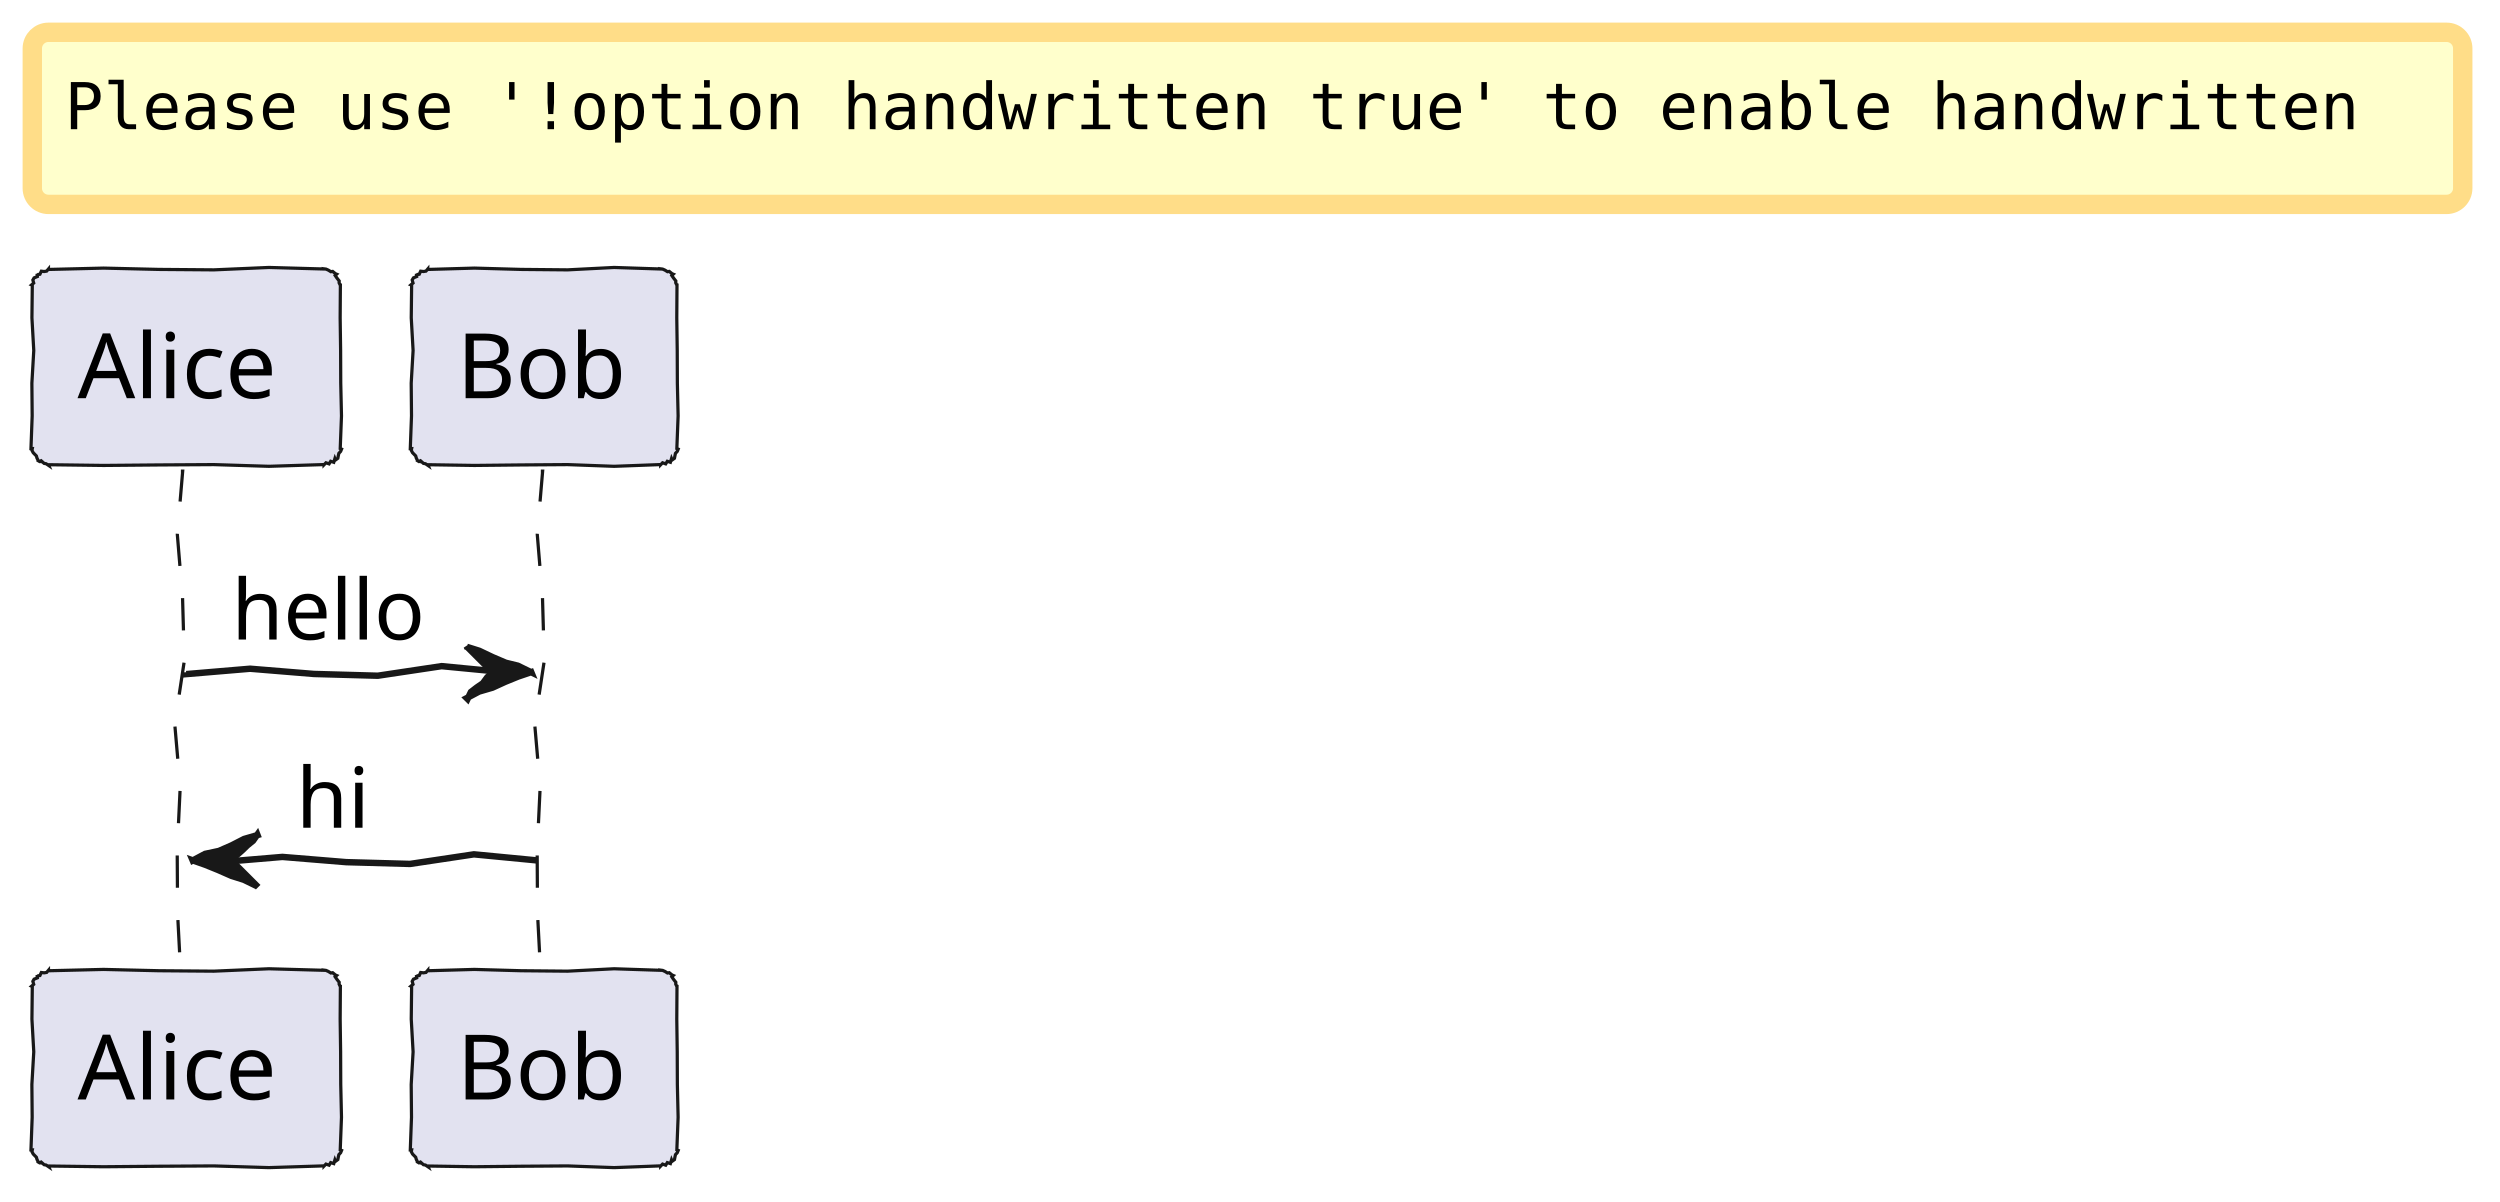
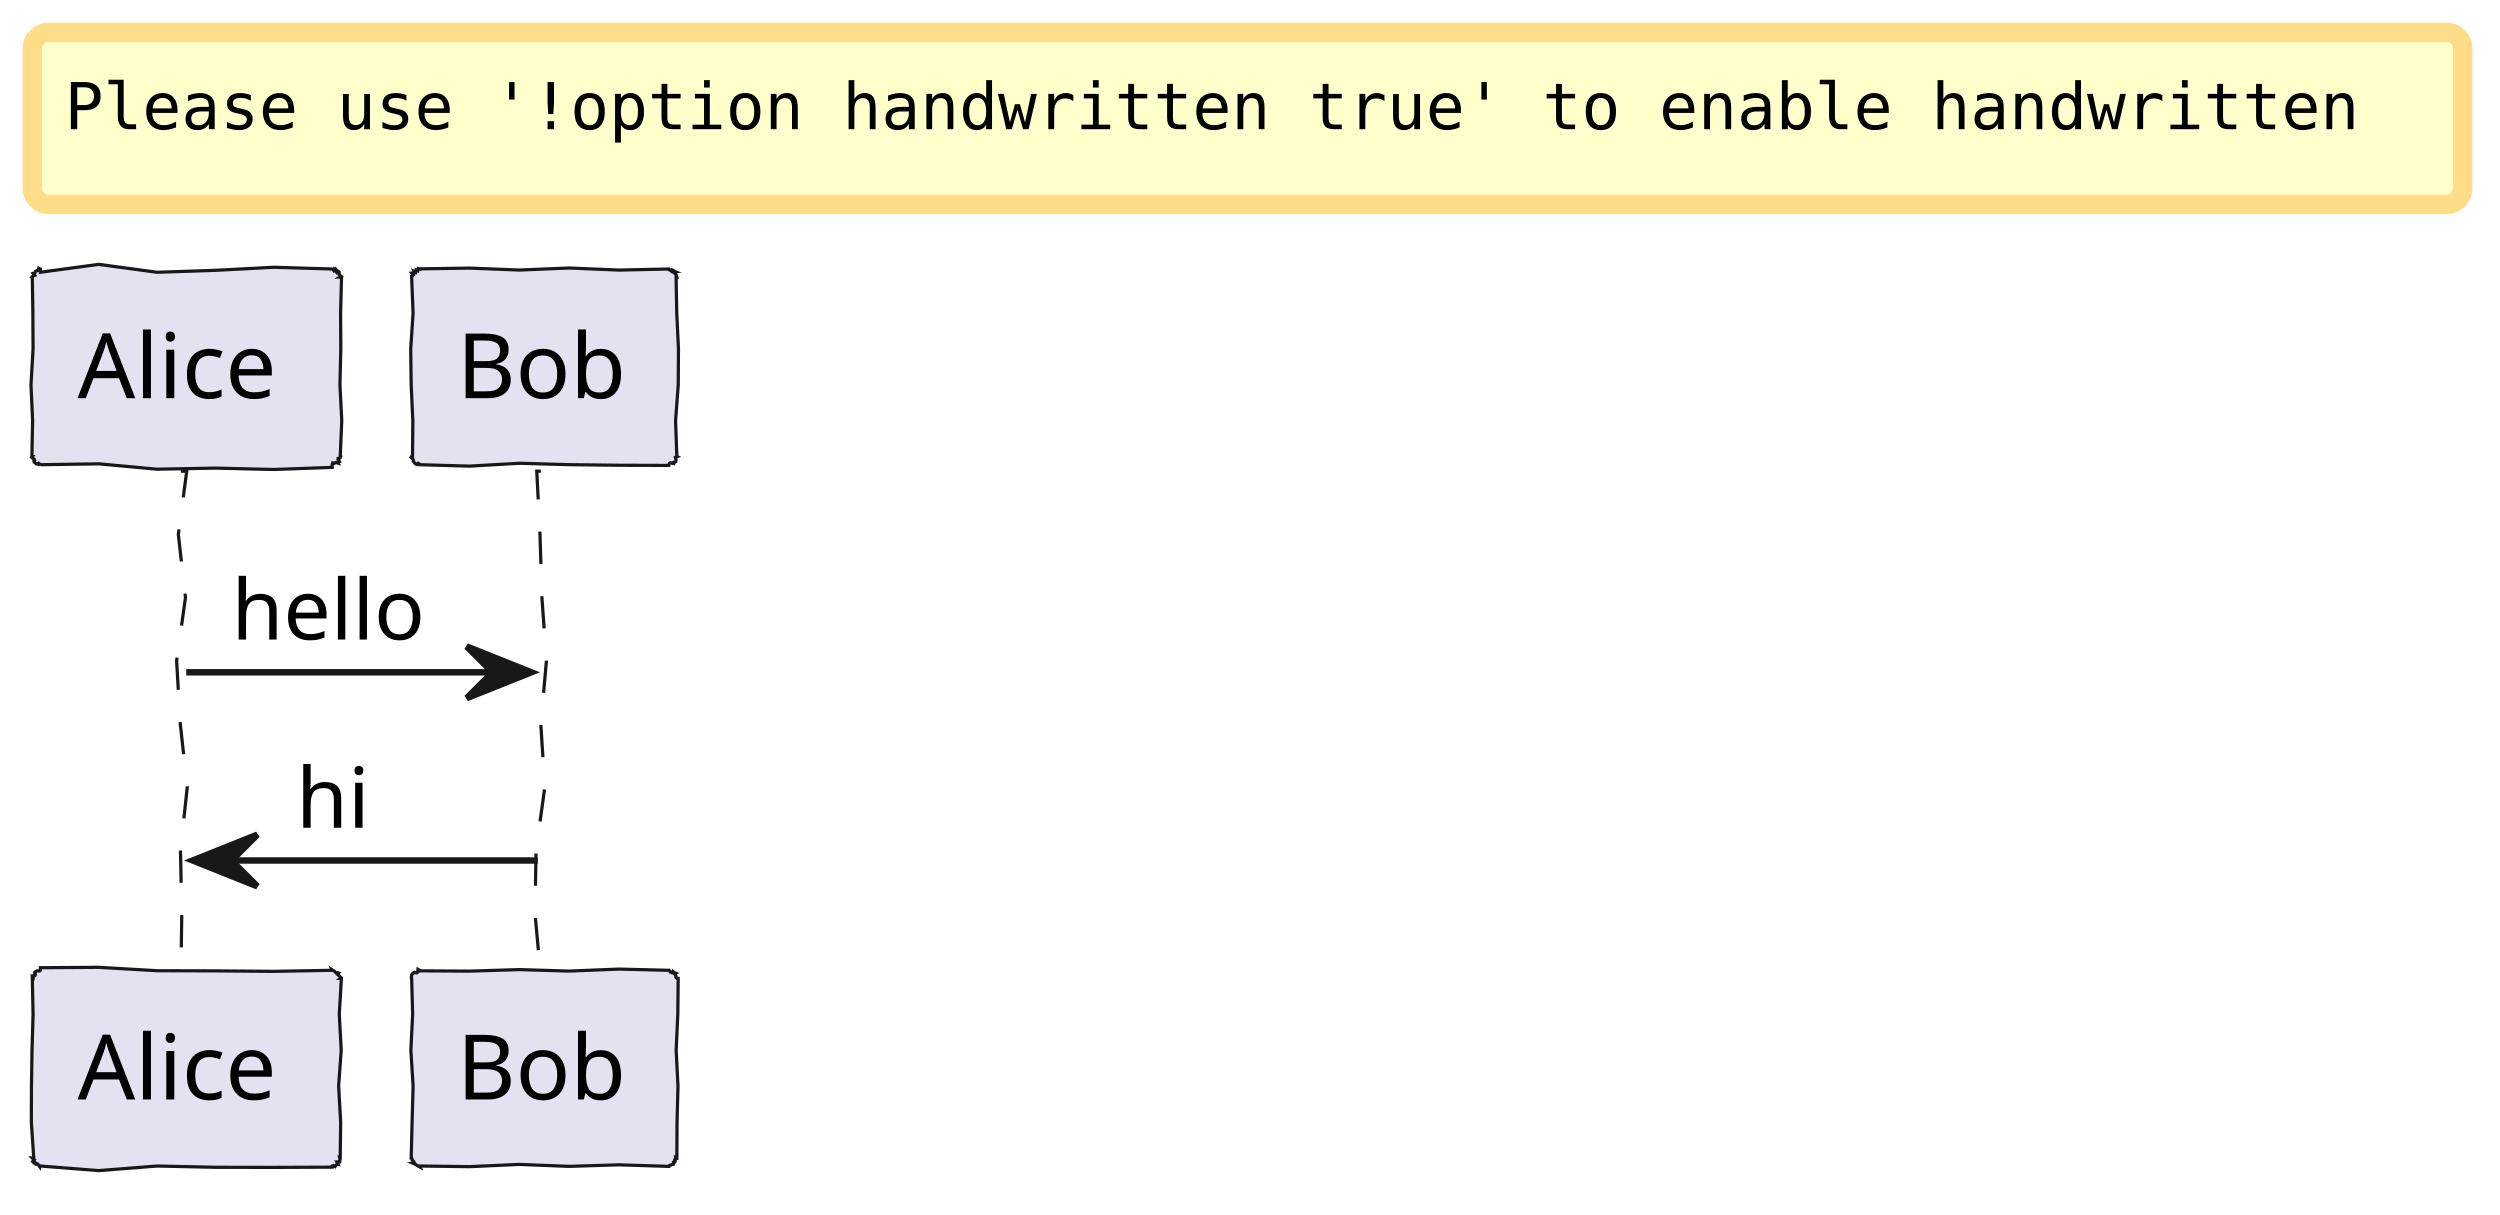
- <svg xmlns="http://www.w3.org/2000/svg" contentStyleType="text/css" data-diagram-type="SEQUENCE" height="186px" preserveAspectRatio="none" style="width:387px;height:186px;background:#FFFFFF;" version="1.1" viewBox="0 0 387 186" width="387px" zoomAndPan="magnify">
+ <svg xmlns="http://www.w3.org/2000/svg" contentStyleType="text/css" data-diagram-type="SEQUENCE" height="188px" preserveAspectRatio="none" style="width:387px;height:188px;background:#FFFFFF;" version="1.1" viewBox="0 0 387 188" width="387px" zoomAndPan="magnify">
  <defs />
  <g>
    <rect fill="#FFFFCC" height="26.641" rx="2.5" ry="2.5" style="stroke:#FFDD88;stroke-width:3;" width="376.231" x="5" y="5" />
    <text fill="#000000" font-family="monospace" font-size="10" lengthAdjust="spacing" textLength="355.21" x="10" y="20">Please use '!option handwritten true' to enable handwritten</text>
    <g class="participant-lifeline" data-entity-uid="part1" data-qualified-name="Alice" id="part1-lifeline">
      <g>
        <polygon fill="#000000" fill-opacity="0" points="24.834,72.938,24.834,73.008,26.433,72.799,28.034,73.002,29.634,73.071,31.233,72.7,32.834,72.938,32.756,72.938,32.407,82.721,32.45,92.504,32.765,102.287,32.142,112.07,33.387,121.853,32.203,131.637,32.636,141.42,32.834,151.203,32.834,151.347,31.233,151.174,29.634,151.226,28.034,151.192,26.433,151.263,24.834,151.203,25.073,151.203,25.419,141.42,25.505,131.637,25.513,121.853,25.088,112.07,25.297,102.287,25.536,92.504,24.112,82.721,24.834,72.938" />
-         <path d="M28,72.938 L28.28,72.938 L27.448,82.721 L28.258,92.504 L28.533,102.287 L27.049,112.07 L27.896,121.853 L27.431,131.637 L27.489,141.42 L28,151.203" fill="none" style="stroke:#181818;stroke-width:0.5;stroke-dasharray:5,5;" />
+         <path d="M28,72.938 L28.905,72.938 L27.605,82.721 L28.712,92.504 L27.34,102.287 L27.909,112.07 L28.989,121.853 L27.935,131.637 L28.14,141.42 L28,151.203" fill="none" style="stroke:#181818;stroke-width:0.5;stroke-dasharray:5,5;" />
      </g>
    </g>
    <g class="participant-lifeline" data-entity-uid="part2" data-qualified-name="Bob" id="part2-lifeline">
      <g>
-         <polygon fill="#000000" fill-opacity="0" points="80.248,72.938,80.248,73.008,81.848,72.799,83.448,73.002,85.048,73.071,86.648,72.7,88.248,72.938,88.17,72.938,87.822,82.721,87.865,92.504,88.18,102.287,87.557,112.07,88.802,121.853,87.618,131.637,88.05,141.42,88.248,151.203,88.248,151.347,86.648,151.174,85.048,151.226,83.448,151.192,81.848,151.263,80.248,151.203,80.487,151.203,80.834,141.42,80.919,131.637,80.927,121.853,80.503,112.07,80.712,102.287,80.95,92.504,79.527,82.721,80.248,72.938" />
-         <path d="M83.72,72.938 L84,72.938 L83.167,82.721 L83.977,92.504 L84.253,102.287 L82.769,112.07 L83.616,121.853 L83.151,131.637 L83.208,141.42 L83.72,151.203" fill="none" style="stroke:#181818;stroke-width:0.5;stroke-dasharray:5,5;" />
+         <polygon fill="#000000" fill-opacity="0" points="80.248,72.938,80.248,73.05,81.848,73.076,83.448,72.936,85.048,73.033,86.648,72.747,88.248,72.938,88.532,72.938,88.796,82.721,88.693,92.504,88.861,102.287,87.765,112.07,87.596,121.853,87.627,131.637,88.189,141.42,88.248,151.203,88.248,151.138,86.648,151.43,85.048,151.145,83.448,151.089,81.848,151.279,80.248,151.203,79.581,151.203,79.729,141.42,80.897,131.637,80.684,121.853,80.983,112.07,79.926,102.287,80.567,92.504,80.838,82.721,80.248,72.938" />
+         <path d="M83.72,72.938 L83.09,72.938 L83.592,82.721 L83.888,92.504 L84.589,102.287 L83.714,112.07 L84.337,121.853 L82.981,131.637 L82.817,141.42 L83.72,151.203" fill="none" style="stroke:#181818;stroke-width:0.5;stroke-dasharray:5,5;" />
      </g>
    </g>
    <g class="participant participant-head" data-entity-uid="part1" data-qualified-name="Alice" id="part1-head">
-       <polygon fill="#E2E2F0" points="7.5,41.641,7.5,41.711,16.033,41.502,24.567,41.705,33.1,41.774,41.634,41.403,50.167,41.641,50.157,41.617,50.466,41.656,50.825,41.815,51.219,42.059,51.493,42.014,51.935,42.373,52.105,42.444,51.887,42.646,52.167,43.055,52.507,43.489,52.494,43.776,52.667,44.141,52.69,44.141,52.656,49.2,52.727,54.259,52.747,59.319,52.862,64.378,52.667,69.438,52.874,69.523,52.73,69.878,52.453,70.177,52.37,70.557,52.297,70.941,51.935,71.205,51.843,70.983,51.668,71.561,51.19,71.407,50.942,71.809,50.457,71.639,50.167,71.938,50.167,71.915,41.634,72.185,33.1,71.921,24.567,71.973,16.033,72.05,7.5,71.938,7.553,72.066,7.146,71.79,6.83,71.733,6.366,71.322,6.122,71.439,5.732,71.205,5.901,71.275,5.723,70.908,5.628,70.576,5.144,70.083,4.946,69.708,5,69.438,4.793,69.438,4.98,64.378,4.934,59.319,5.227,54.259,4.942,49.2,5,44.141,4.894,44.097,5.217,43.816,5.088,43.349,5.279,43.014,5.786,42.809,5.732,42.373,5.788,42.507,6.179,42.453,6.398,41.981,6.834,42.032,7.222,41.969,7.5,41.641" style="stroke:#181818;stroke-width:0.5;" />
+       <polygon fill="#E2E2F0" points="6.25,41.641,6.25,42.144,15.283,40.924,24.317,42.15,33.35,41.847,42.384,41.373,51.417,41.641,51.372,41.532,51.652,41.855,51.732,41.695,52.023,42.043,52.054,41.763,52.301,42.007,52.491,42.086,52.523,42.245,52.523,42.392,52.535,42.543,52.818,42.806,52.667,42.891,52.871,42.891,52.723,48.45,52.756,54.009,52.624,59.569,52.906,65.128,52.667,70.688,52.715,70.707,52.647,70.886,52.333,70.963,52.322,71.166,52.538,71.462,52.301,71.571,52.356,71.704,52.119,71.631,51.906,71.619,51.743,71.724,51.506,71.653,51.417,71.938,51.417,72.352,42.384,72.677,33.35,72.464,24.317,72.632,15.283,71.801,6.25,71.938,6.261,71.964,6.024,71.745,5.933,71.879,5.751,71.794,5.613,71.815,5.366,71.571,5.295,71.542,5.252,71.377,5.356,71.274,5.321,71.113,4.915,70.799,5,70.688,4.935,70.688,5.05,65.128,4.796,59.569,5.118,54.009,5.086,48.45,5,42.891,4.969,42.878,5.117,42.732,5.371,42.63,5.123,42.32,5.39,42.224,5.366,42.007,5.403,42.095,5.558,41.969,5.738,41.904,5.911,41.822,5.994,41.522,6.25,41.641" style="stroke:#181818;stroke-width:0.5;" />
      <text fill="#000000" font-family="sans-serif" font-size="14" lengthAdjust="spacing" textLength="33.667" x="12" y="61.636">Alice</text>
    </g>
    <g class="participant participant-tail" data-entity-uid="part1" data-qualified-name="Alice" id="part1-tail">
-       <polygon fill="#E2E2F0" points="7.5,150.203,7.5,150.273,16.033,150.065,24.567,150.268,33.1,150.336,41.634,149.965,50.167,150.203,50.157,150.179,50.466,150.218,50.825,150.378,51.219,150.621,51.493,150.576,51.935,150.935,52.105,151.006,51.887,151.208,52.167,151.617,52.507,152.051,52.494,152.339,52.667,152.703,52.69,152.703,52.656,157.762,52.727,162.822,52.747,167.881,52.862,172.941,52.667,178,52.874,178.086,52.73,178.44,52.453,178.74,52.37,179.12,52.297,179.504,51.935,179.768,51.843,179.546,51.668,180.123,51.19,179.969,50.942,180.371,50.457,180.201,50.167,180.5,50.167,180.477,41.634,180.747,33.1,180.484,24.567,180.535,16.033,180.613,7.5,180.5,7.553,180.628,7.146,180.352,6.83,180.296,6.366,179.884,6.122,180.002,5.732,179.768,5.901,179.838,5.723,179.471,5.628,179.139,5.144,178.645,4.946,178.27,5,178,4.793,178,4.98,172.941,4.934,167.881,5.227,162.822,4.942,157.762,5,152.703,4.894,152.659,5.217,152.379,5.088,151.911,5.279,151.576,5.786,151.372,5.732,150.935,5.788,151.07,6.179,151.015,6.398,150.543,6.834,150.594,7.222,150.531,7.5,150.203" style="stroke:#181818;stroke-width:0.5;" />
+       <polygon fill="#E2E2F0" points="6.25,150.203,6.25,149.802,15.283,149.742,24.317,150.267,33.35,150.291,42.384,150.365,51.417,150.203,51.38,150.113,51.585,150.256,51.755,150.312,52.021,150.6,52.178,150.627,52.301,150.569,52.151,150.507,52.352,150.737,52.27,150.849,52.609,151.136,52.781,151.354,52.667,151.453,52.849,151.453,52.522,157.012,52.822,162.572,52.419,168.131,52.734,173.691,52.667,179.25,52.575,179.212,52.624,179.439,52.595,179.634,52.593,179.841,52.152,179.865,52.301,180.134,52.361,180.28,52.147,180.262,51.993,180.39,51.866,180.584,51.594,180.429,51.417,180.5,51.417,180.675,42.384,180.713,33.35,180.697,24.317,180.499,15.283,181.211,6.25,180.5,6.172,180.312,6.145,180.601,5.817,180.161,5.651,180.114,5.548,180.219,5.366,180.134,5.375,180.137,5.141,179.894,5.347,179.833,5.18,179.617,5.297,179.519,5,179.25,5.222,179.25,4.851,173.691,4.867,168.131,4.957,162.572,5.119,157.012,5,151.453,5.124,151.505,5.166,151.315,5.041,151.056,5.416,151.004,5.488,150.827,5.366,150.569,5.36,150.555,5.512,150.422,5.668,150.299,5.869,150.284,6.091,150.319,6.25,150.203" style="stroke:#181818;stroke-width:0.5;" />
      <text fill="#000000" font-family="sans-serif" font-size="14" lengthAdjust="spacing" textLength="33.667" x="12" y="170.198">Alice</text>
    </g>
    <g class="participant participant-head" data-entity-uid="part2" data-qualified-name="Bob" id="part2-head">
-       <polygon fill="#E2E2F0" points="66.22,41.641,66.22,41.711,73.431,41.502,80.642,41.705,87.854,41.774,95.065,41.403,102.276,41.641,102.266,41.617,102.576,41.656,102.935,41.815,103.328,42.059,103.602,42.014,104.044,42.373,104.215,42.444,103.996,42.646,104.276,43.055,104.617,43.489,104.603,43.776,104.776,44.141,104.799,44.141,104.766,49.2,104.836,54.259,104.856,59.319,104.972,64.378,104.776,69.438,104.983,69.523,104.839,69.878,104.562,70.177,104.48,70.557,104.407,70.941,104.044,71.205,103.952,70.983,103.777,71.561,103.299,71.407,103.052,71.809,102.567,71.639,102.276,71.938,102.276,71.915,95.065,72.185,87.854,71.921,80.642,71.973,73.431,72.05,66.22,71.938,66.273,72.066,65.866,71.79,65.549,71.733,65.086,71.322,64.842,71.439,64.452,71.205,64.621,71.275,64.442,70.908,64.348,70.576,63.864,70.083,63.665,69.708,63.72,69.438,63.513,69.438,63.7,64.378,63.654,59.319,63.947,54.259,63.661,49.2,63.72,44.141,63.614,44.097,63.937,43.816,63.807,43.349,63.999,43.014,64.505,42.809,64.452,42.373,64.507,42.507,64.899,42.453,65.118,41.981,65.553,42.032,65.942,41.969,66.22,41.641" style="stroke:#181818;stroke-width:0.5;" />
+       <polygon fill="#E2E2F0" points="64.97,41.641,64.97,41.618,72.681,41.501,80.392,41.803,88.104,41.488,95.815,41.808,103.526,41.641,103.581,41.772,103.751,41.828,103.968,42,104.025,41.785,104.195,41.841,104.41,42.007,104.57,42.073,104.3,42.107,104.485,42.33,104.665,42.552,104.724,42.723,104.776,42.891,104.657,42.891,104.762,48.45,105.025,54.009,104.993,59.569,104.578,65.128,104.776,70.688,104.8,70.698,104.545,70.799,104.622,71.038,104.647,71.255,104.613,71.448,104.41,71.571,104.326,71.367,104.285,71.768,104.058,71.72,103.809,71.62,103.643,71.719,103.526,71.938,103.526,72.046,95.815,72.021,88.104,71.932,80.392,71.713,72.681,72.157,64.97,71.938,64.93,71.841,64.726,71.702,64.608,71.77,64.515,71.899,64.341,71.834,64.086,71.571,64.097,71.576,63.966,71.375,63.992,71.24,63.923,71.065,63.637,70.799,63.72,70.688,63.858,70.688,63.906,65.128,63.648,59.569,63.577,54.009,63.945,48.45,63.72,42.891,63.726,42.893,63.793,42.714,63.958,42.575,63.74,42.278,64.176,42.251,64.086,42.007,64.084,42.002,64.348,42.139,64.412,41.794,64.668,41.913,64.736,41.577,64.97,41.641" style="stroke:#181818;stroke-width:0.5;" />
      <text fill="#000000" font-family="sans-serif" font-size="14" lengthAdjust="spacing" textLength="27.057" x="70.72" y="61.636">Bob</text>
    </g>
    <g class="participant participant-tail" data-entity-uid="part2" data-qualified-name="Bob" id="part2-tail">
-       <polygon fill="#E2E2F0" points="66.22,150.203,66.22,150.273,73.431,150.065,80.642,150.268,87.854,150.336,95.065,149.965,102.276,150.203,102.266,150.179,102.576,150.218,102.935,150.378,103.328,150.621,103.602,150.576,104.044,150.935,104.215,151.006,103.996,151.208,104.276,151.617,104.617,152.051,104.603,152.339,104.776,152.703,104.799,152.703,104.766,157.762,104.836,162.822,104.856,167.881,104.972,172.941,104.776,178,104.983,178.086,104.839,178.44,104.562,178.74,104.48,179.12,104.407,179.504,104.044,179.768,103.952,179.546,103.777,180.123,103.299,179.969,103.052,180.371,102.567,180.201,102.276,180.5,102.276,180.477,95.065,180.747,87.854,180.484,80.642,180.535,73.431,180.613,66.22,180.5,66.273,180.628,65.866,180.352,65.549,180.296,65.086,179.884,64.842,180.002,64.452,179.768,64.621,179.838,64.442,179.471,64.348,179.139,63.864,178.645,63.665,178.27,63.72,178,63.513,178,63.7,172.941,63.654,167.881,63.947,162.822,63.661,157.762,63.72,152.703,63.614,152.659,63.937,152.379,63.807,151.911,63.999,151.576,64.505,151.372,64.452,150.935,64.507,151.07,64.899,151.015,65.118,150.543,65.553,150.594,65.942,150.531,66.22,150.203" style="stroke:#181818;stroke-width:0.5;" />
+       <polygon fill="#E2E2F0" points="64.97,150.203,64.97,150.285,72.681,150.33,80.392,150.094,88.104,150.324,95.815,150.013,103.526,150.203,103.466,150.058,103.79,150.487,103.967,150.56,104.129,150.598,104.188,150.385,104.41,150.569,104.529,150.618,104.338,150.686,104.575,150.93,104.629,151.099,104.622,151.243,104.776,151.453,104.982,151.453,104.924,157.012,104.669,162.572,104.952,168.131,104.807,173.691,104.776,179.25,104.597,179.176,104.631,179.397,104.468,179.536,104.514,179.763,104.29,179.877,104.41,180.134,104.334,179.949,104.242,180.229,104.041,180.243,103.873,180.335,103.685,180.383,103.526,180.5,103.526,180.556,95.815,180.315,88.104,180.553,80.392,180.252,72.681,180.599,64.97,180.5,65.045,180.683,64.859,180.588,64.662,180.465,64.464,180.339,64.276,180.24,64.086,180.134,63.889,180.052,64.15,180.014,64.041,179.822,63.819,179.584,63.791,179.426,63.72,179.25,63.65,179.25,63.792,173.691,63.947,168.131,63.602,162.572,63.876,157.012,63.72,151.453,63.692,151.442,63.676,151.228,63.733,151.044,63.741,150.841,63.877,150.69,64.086,150.569,64.091,150.58,64.297,150.58,64.513,150.6,64.67,150.479,64.702,150.057,64.97,150.203" style="stroke:#181818;stroke-width:0.5;" />
      <text fill="#000000" font-family="sans-serif" font-size="14" lengthAdjust="spacing" textLength="27.057" x="70.72" y="170.198">Bob</text>
    </g>
    <g class="message" data-entity-1="part1" data-entity-2="part2" id="msg1">
-       <polygon fill="#181818" points="72.248,100.07,72.274,100.135,74.197,100.742,76.272,101.73,78.297,102.594,80.16,103.049,82.248,104.07,82.238,104.046,80.195,104.738,78.201,105.552,76.24,106.449,74.162,107.056,72.248,108.07,72.379,108.201,72.9,107.122,73.801,106.424,74.75,105.772,75.428,104.85,76.248,104.07,76.264,104.086,75.441,103.263,74.69,102.512,73.904,101.727,73.186,101.008,72.248,100.07" style="stroke:#181818;stroke-width:1;" />
-       <path d="M28.834,104.07 L28.834,104.351 L38.716,103.518 L48.599,104.328 L58.482,104.603 L68.365,103.119 L78.248,104.07" fill="none" style="stroke:#181818;stroke-width:1;" />
+       <polygon fill="#181818" points="72.248,100.07,82.248,104.07,72.248,108.07,76.248,104.07" style="stroke:#181818;stroke-width:1;" />
+       <line style="stroke:#181818;stroke-width:1;" x1="28.834" x2="78.248" y1="104.07" y2="104.07" />
      <text fill="#000000" font-family="sans-serif" font-size="13" lengthAdjust="spacing" textLength="31.415" x="35.834" y="99.004">hello</text>
    </g>
    <g class="message" data-entity-1="part2" data-entity-2="part1" id="msg2">
-       <polygon fill="#181818" points="39.834,129.203,39.859,129.268,37.782,129.875,35.857,130.863,33.883,131.727,31.745,132.182,29.834,133.203,29.824,133.179,31.781,133.871,33.786,134.684,35.825,135.582,37.748,136.189,39.834,137.203,39.964,137.334,38.885,136.255,38.187,135.556,37.535,134.905,36.613,133.983,35.834,133.203,35.85,133.219,36.626,132.396,37.476,131.645,38.29,130.859,39.172,130.141,39.834,129.203" style="stroke:#181818;stroke-width:1;" />
-       <path d="M33.834,133.203 L33.834,133.483 L43.716,132.651 L53.599,133.461 L63.482,133.736 L73.365,132.252 L83.248,133.203" fill="none" style="stroke:#181818;stroke-width:1;" />
+       <polygon fill="#181818" points="39.834,129.203,29.834,133.203,39.834,137.203,35.834,133.203" style="stroke:#181818;stroke-width:1;" />
+       <line style="stroke:#181818;stroke-width:1;" x1="33.834" x2="83.248" y1="133.203" y2="133.203" />
      <text fill="#000000" font-family="sans-serif" font-size="13" lengthAdjust="spacing" textLength="11.851" x="45.834" y="128.137">hi</text>
    </g>
  </g>
</svg>
